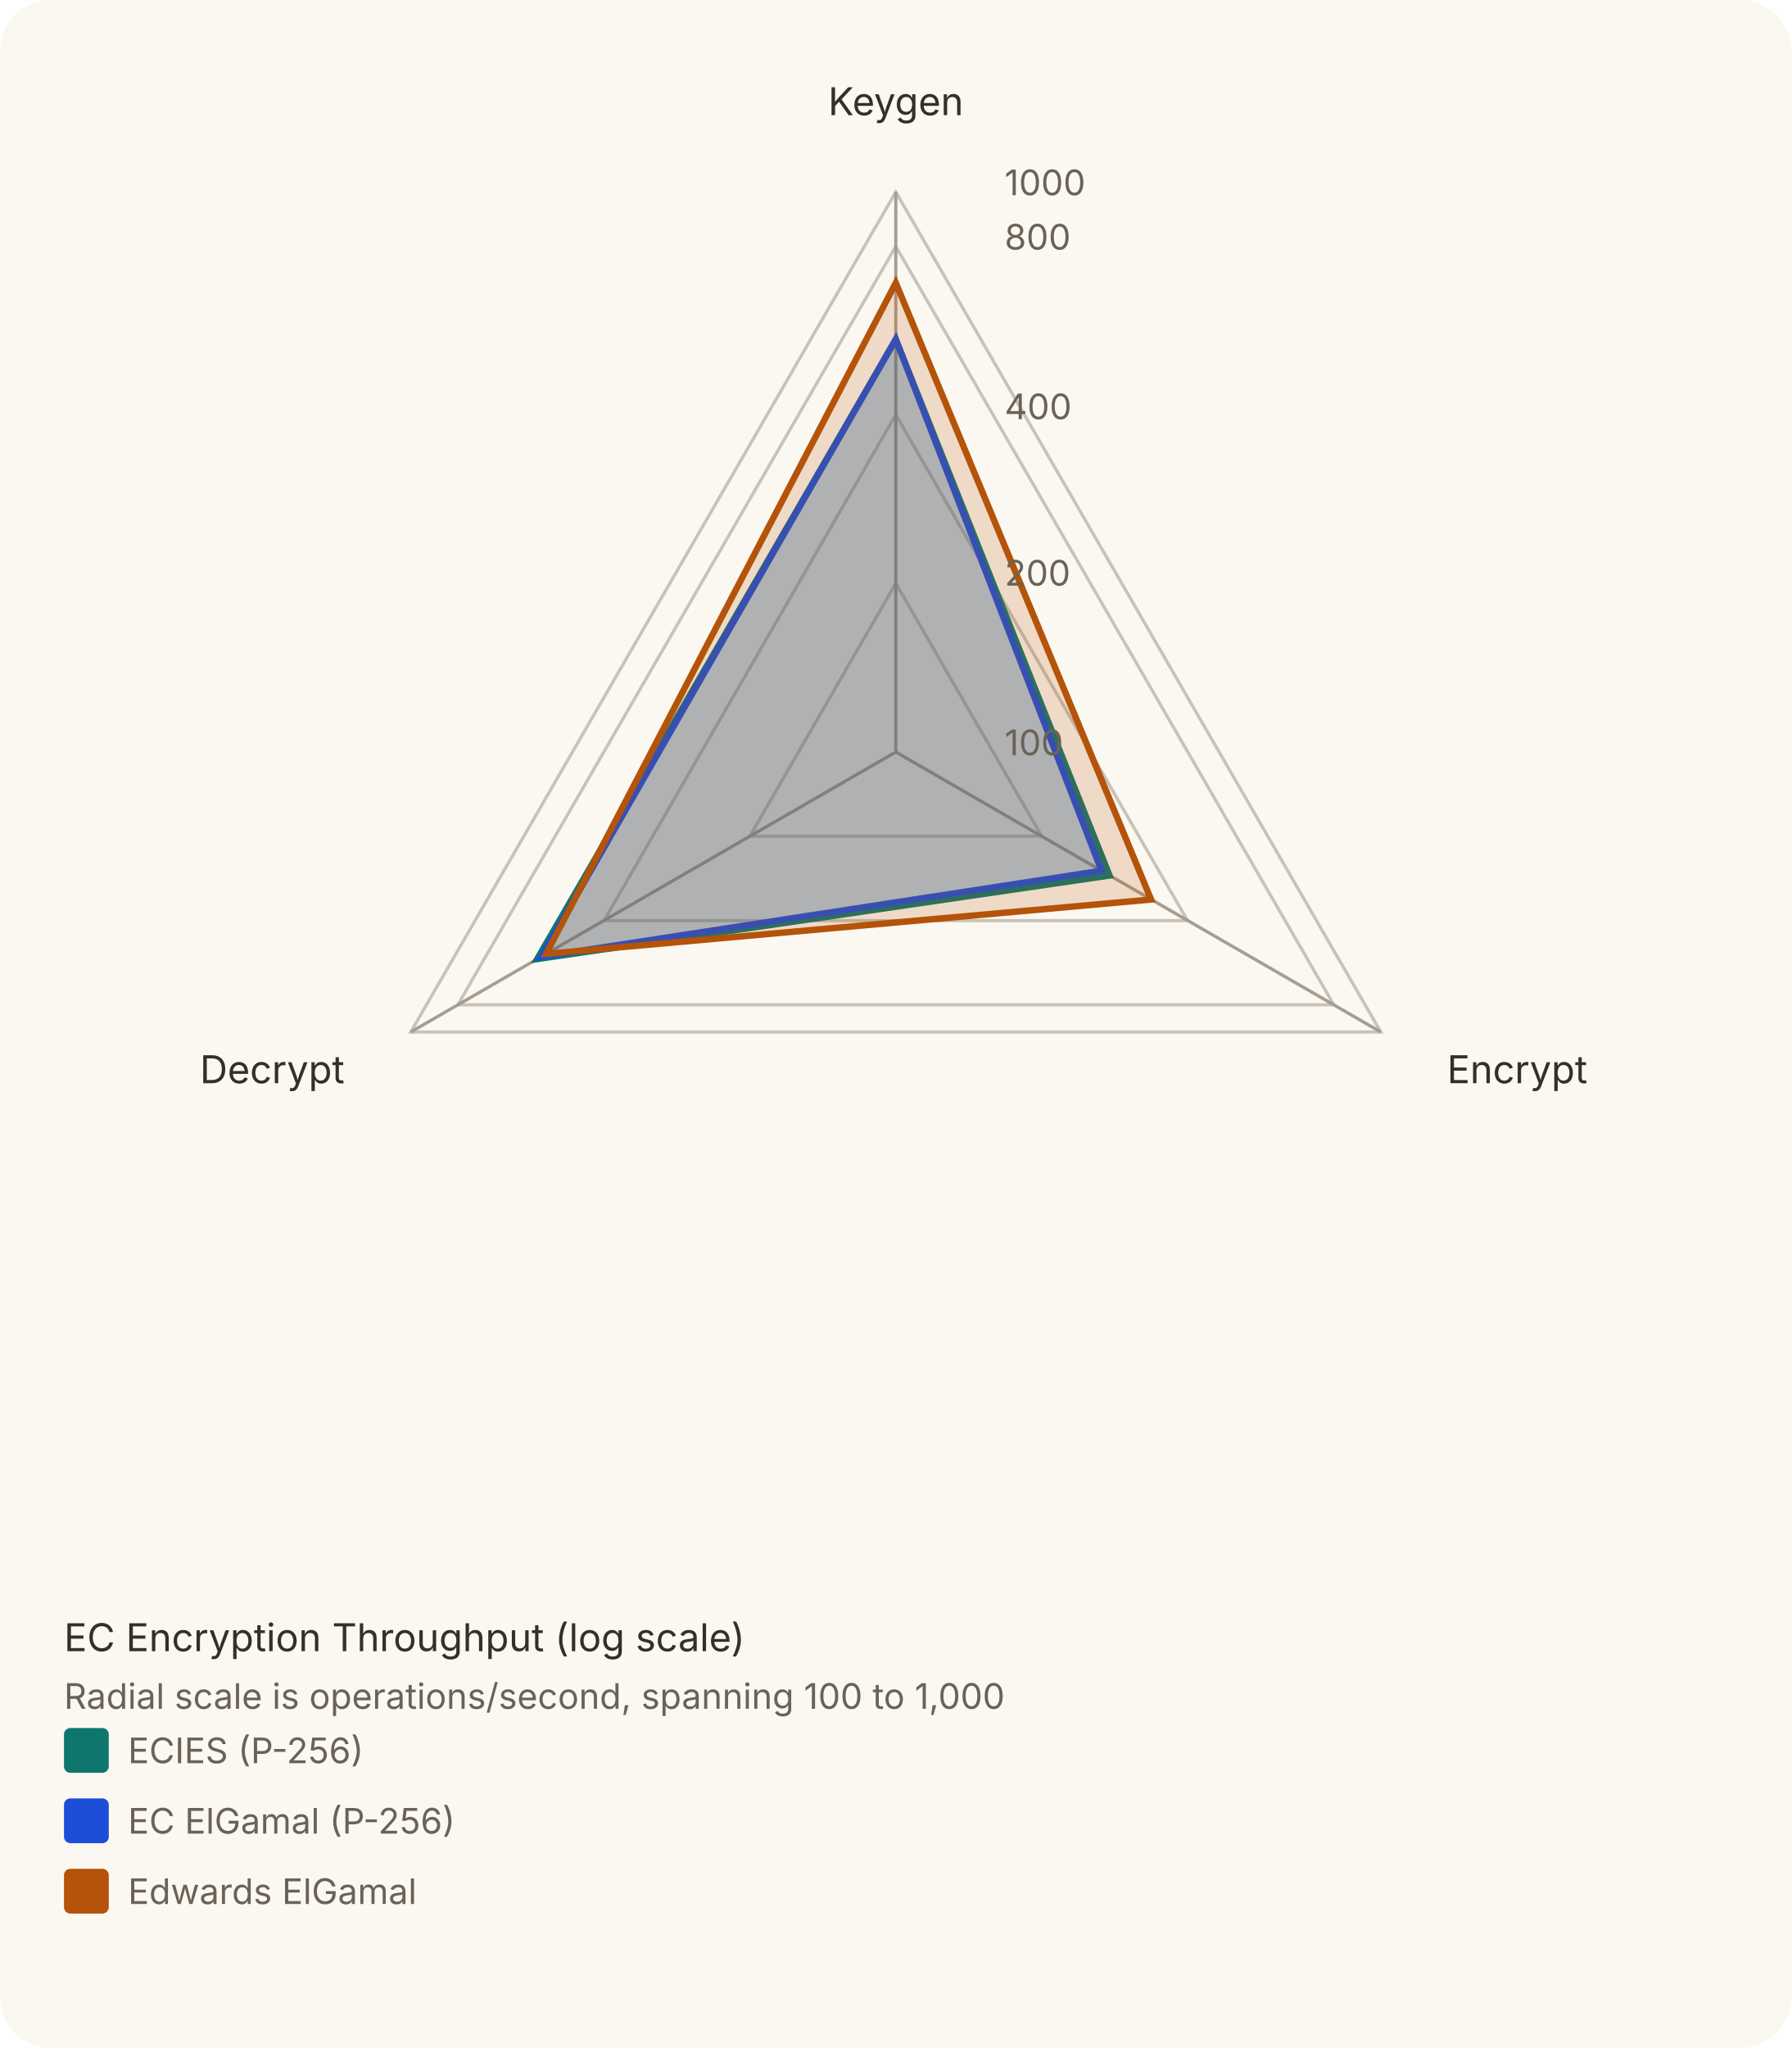
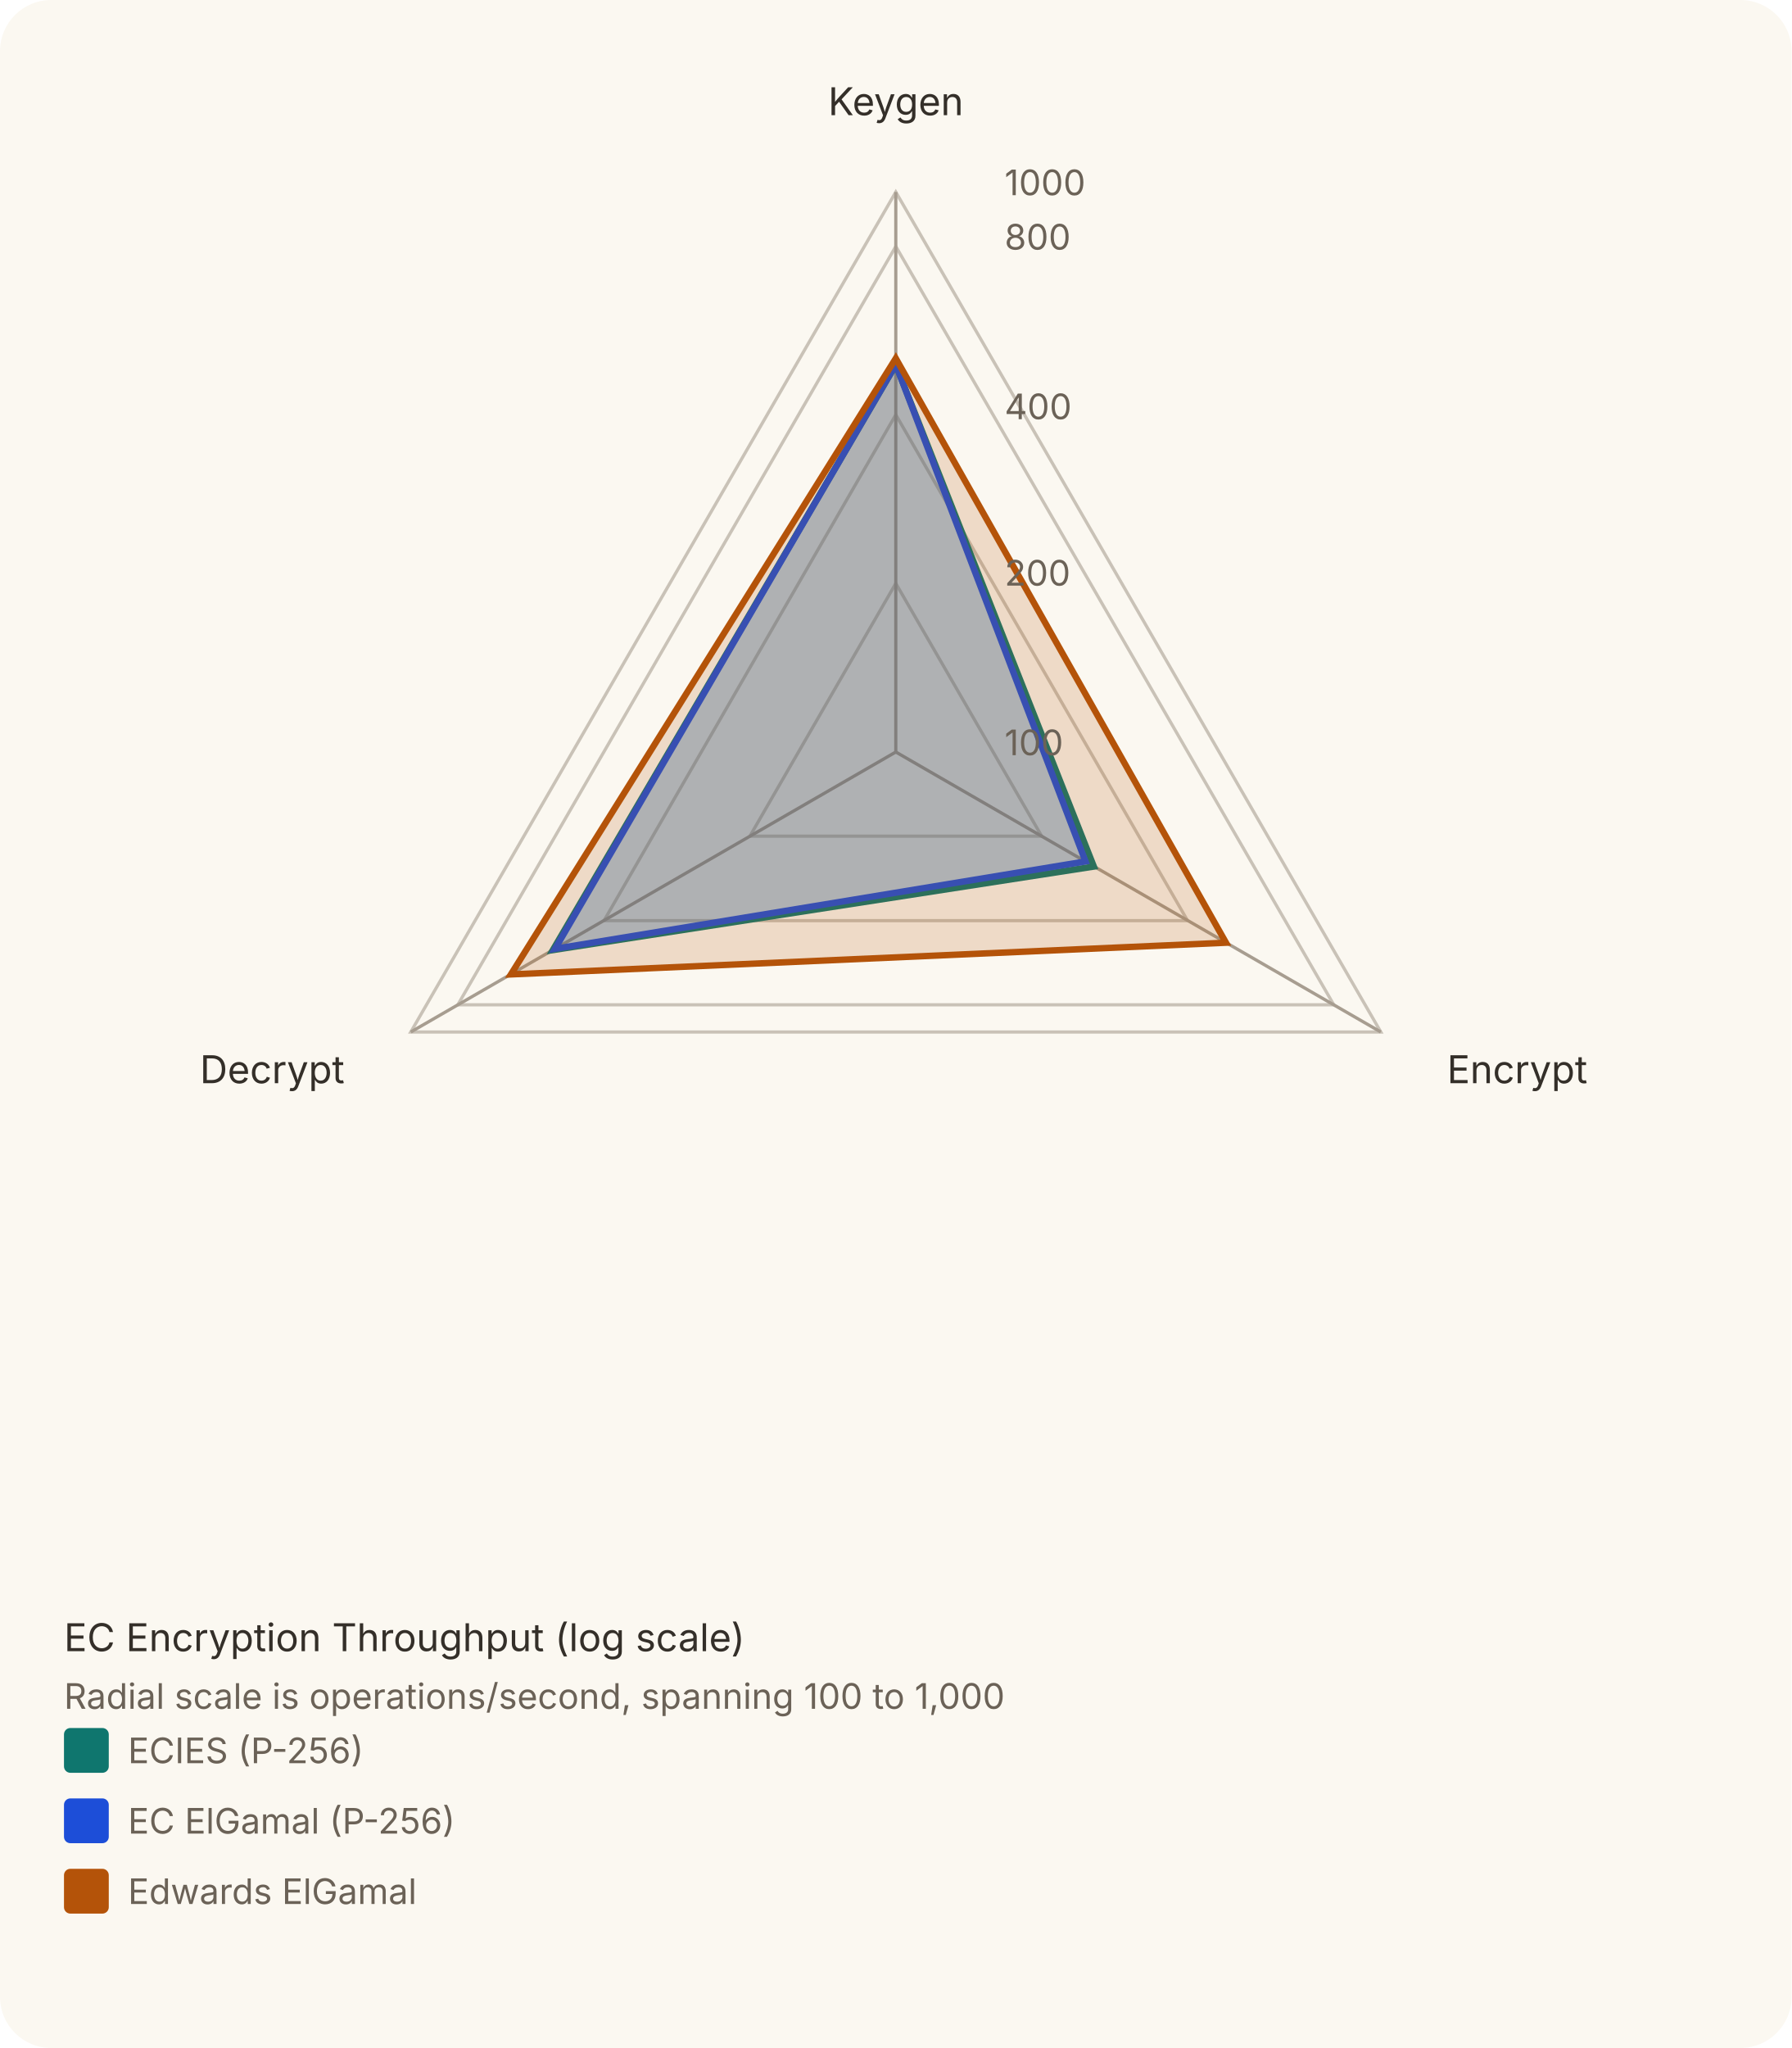
<svg xmlns="http://www.w3.org/2000/svg" viewBox="0 0 560 640" role="img" aria-labelledby="title desc">
  <style>
    .bg { fill: #fbf8f1; }
    .grid { fill: none; stroke: #c9c2b7; stroke-width: 1; }
    .axis { stroke: #a79d90; stroke-width: 1; }
    .label { fill: #342f29; font: 12px ui-sans-serif, -apple-system, BlinkMacSystemFont, "Segoe UI", sans-serif; }
    .small { fill: #6b6257; font: 11px ui-sans-serif, -apple-system, BlinkMacSystemFont, "Segoe UI", sans-serif; }
  </style>
  <rect class="bg" x="0" y="0" width="560" height="640" rx="16" />
  <polygon class="grid" points="280.0,235.0 280.0,235.0 280.0,235.0" />
  <polygon class="grid" points="280.0,182.3 325.6,261.3 234.4,261.3" />
  <polygon class="grid" points="280.0,129.6 371.2,287.7 188.8,287.7" />
  <polygon class="grid" points="280.0,77.0 416.9,314.0 143.1,314.0" />
  <polygon class="grid" points="280.0,60.0 431.6,322.5 128.4,322.5" />
  <line class="axis" x1="280" y1="235" x2="280.0" y2="60.0" />
  <line class="axis" x1="280" y1="235" x2="431.6" y2="322.5" />
  <line class="axis" x1="280" y1="235" x2="128.4" y2="322.5" />
-   <polygon points="280.0,106.1 346.8,273.6 167.9,299.7" fill="#0f766e" fill-opacity="0.18" stroke="#0f766e" stroke-width="2" />
+   <polygon points="280.0,114.0 341.9,270.8 172.8,296.9" fill="#0f766e" fill-opacity="0.18" stroke="#0f766e" stroke-width="2" />
  <rect x="20" y="540" width="14" height="14" rx="2" fill="#0f766e" />
  <text class="small" x="40" y="551">ECIES (P-256)</text>
-   <polygon points="280.0,106.0 344.3,272.1 169.2,299.0" fill="#1d4ed8" fill-opacity="0.18" stroke="#1d4ed8" stroke-width="2" />
+   <polygon points="280.0,113.9 339.3,269.2 173.5,296.5" fill="#1d4ed8" fill-opacity="0.18" stroke="#1d4ed8" stroke-width="2" />
  <rect x="20" y="562" width="14" height="14" rx="2" fill="#1d4ed8" />
  <text class="small" x="40" y="573">EC ElGamal (P-256)</text>
-   <polygon points="280.0,88.4 359.8,281.1 170.7,298.1" fill="#b45309" fill-opacity="0.18" stroke="#b45309" stroke-width="2" />
+   <polygon points="280.0,112.0 383.2,294.6 159.7,304.5" fill="#b45309" fill-opacity="0.18" stroke="#b45309" stroke-width="2" />
  <rect x="20" y="584" width="14" height="14" rx="2" fill="#b45309" />
  <text class="small" x="40" y="595">Edwards ElGamal</text>
  <text class="small" x="314" y="236">100</text>
  <text class="small" x="314" y="183">200</text>
  <text class="small" x="314" y="131">400</text>
  <text class="small" x="314" y="78">800</text>
  <text class="small" x="314" y="61">1000</text>
  <text class="label" x="280.0" y="36.0" text-anchor="middle">Keygen</text>
  <text class="label" x="452.3" y="338.5" text-anchor="start">Encrypt</text>
  <text class="label" x="107.7" y="338.5" text-anchor="end">Decrypt</text>
  <text class="label" x="20" y="516">EC Encryption Throughput (log scale)</text>
  <text class="small" x="20" y="534">Radial scale is operations/second, spanning 100 to 1,000</text>
</svg>
